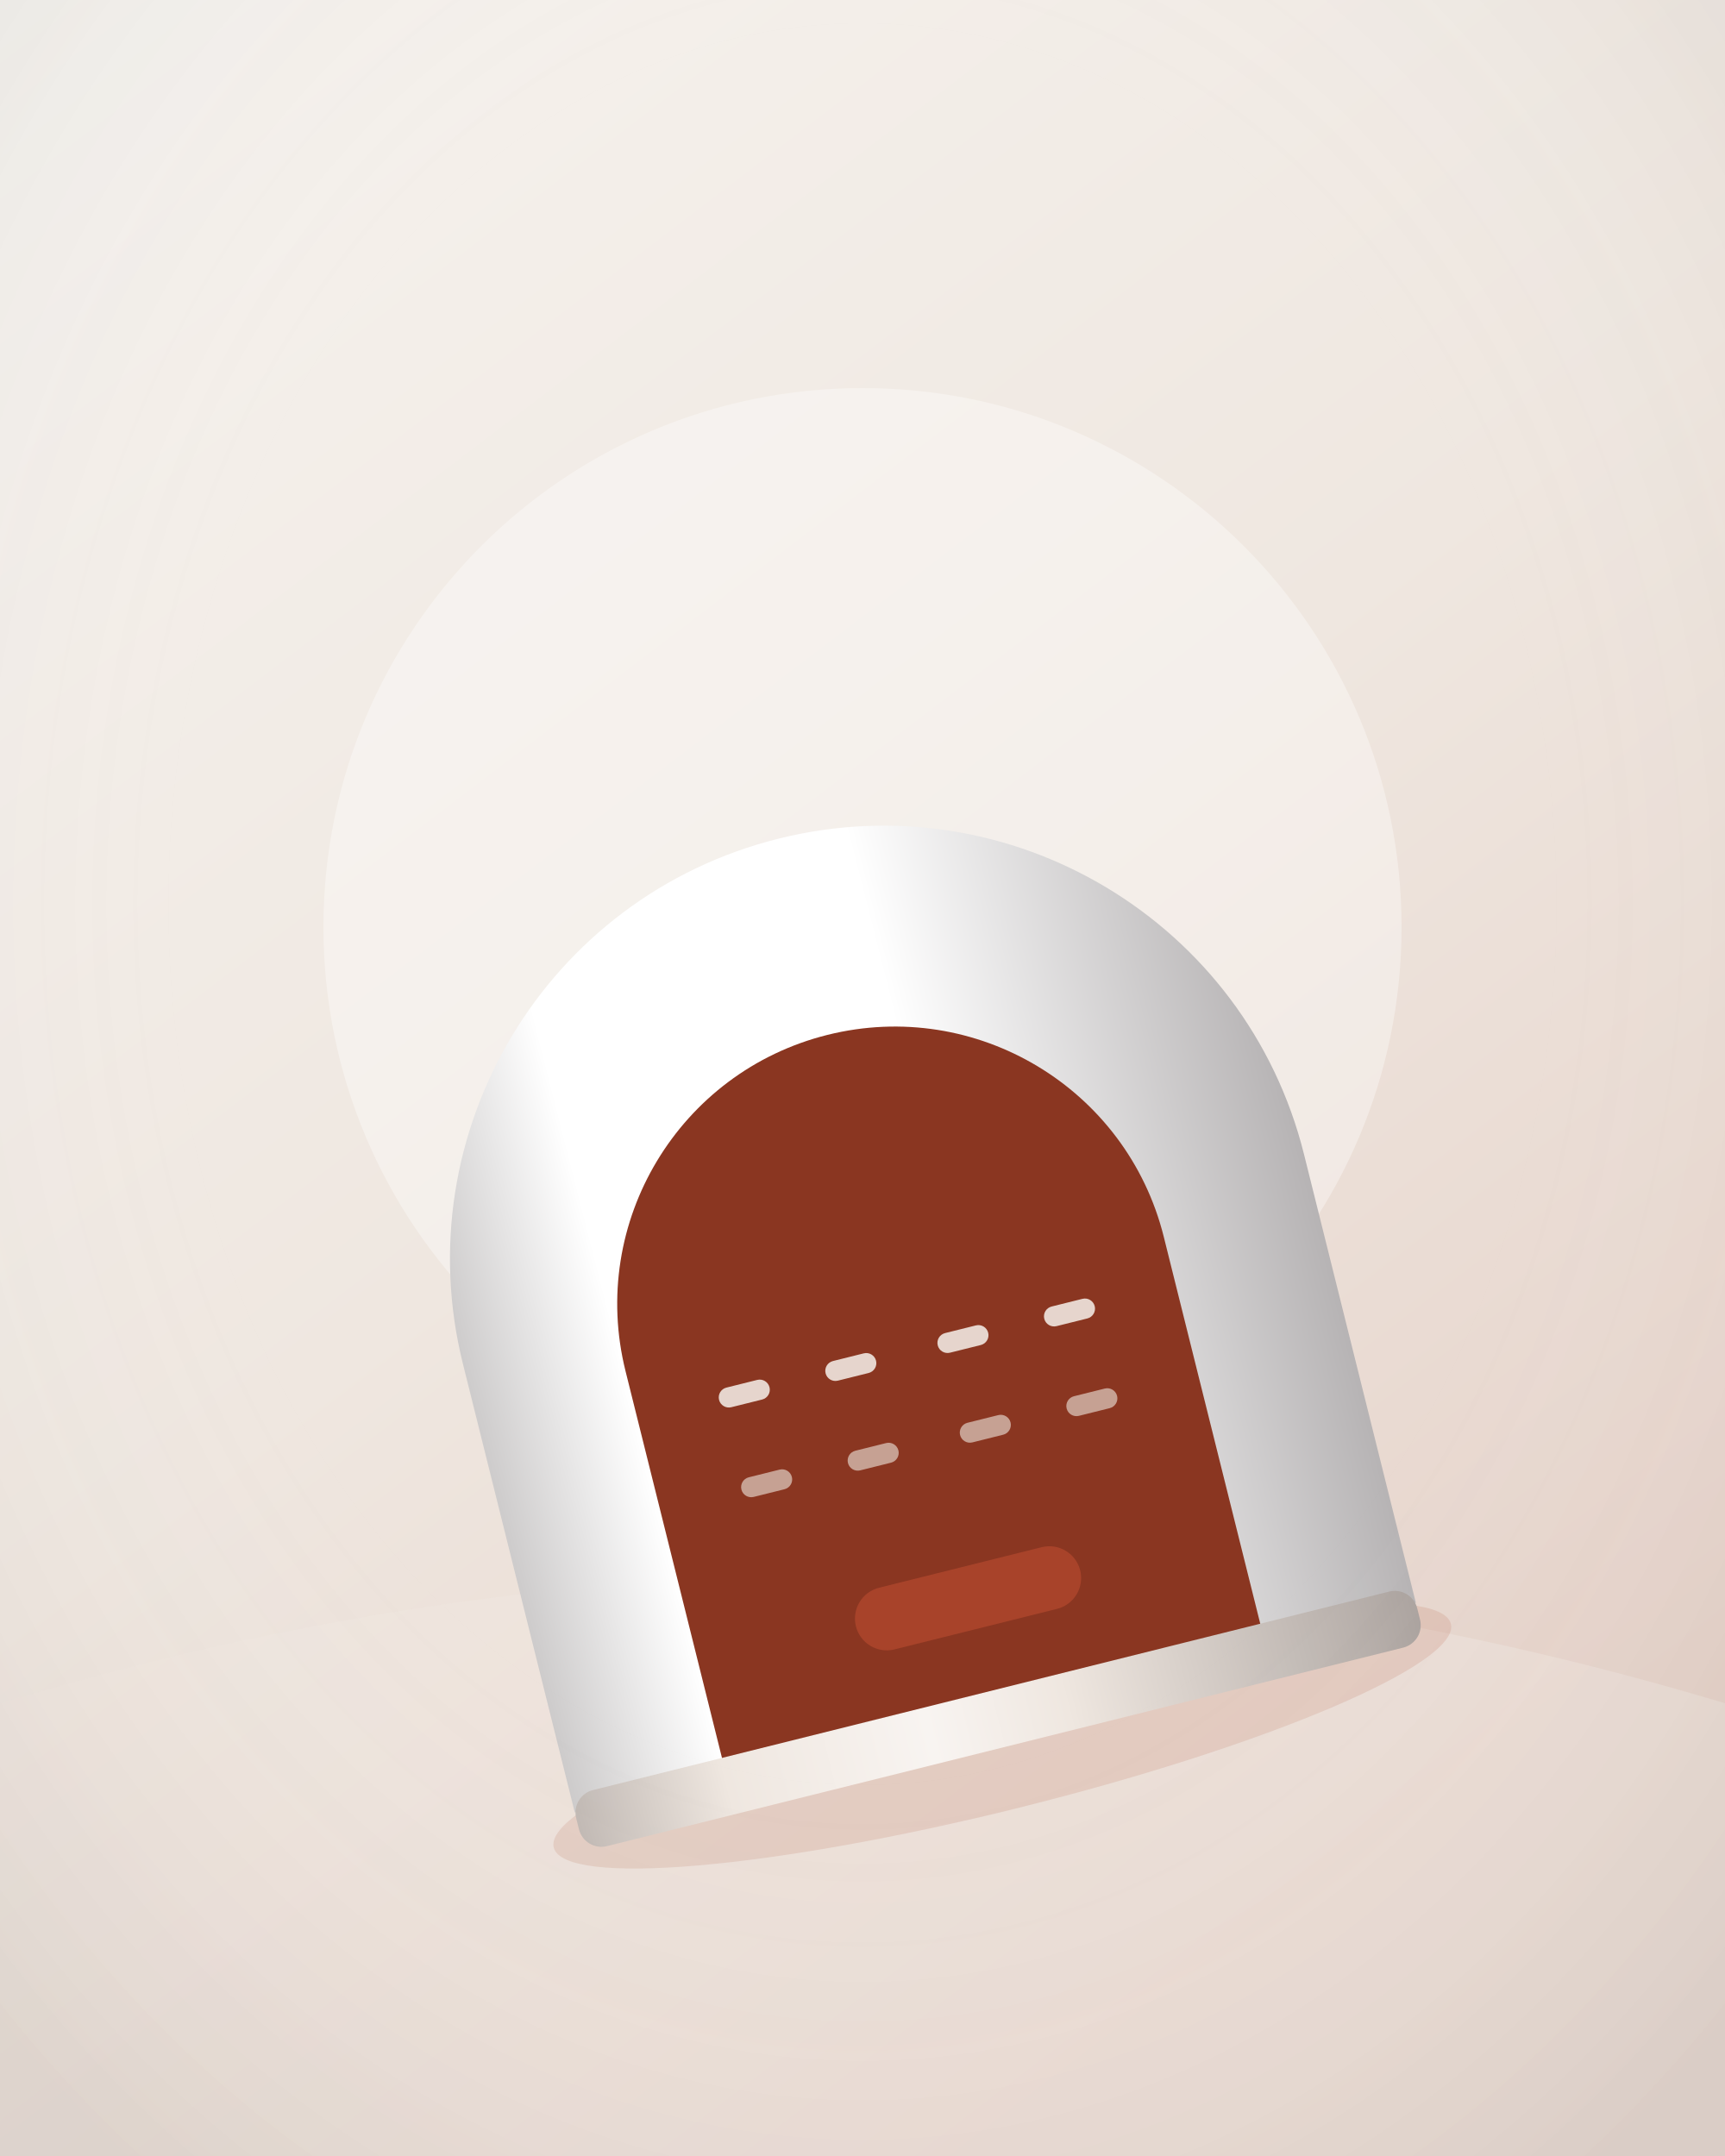
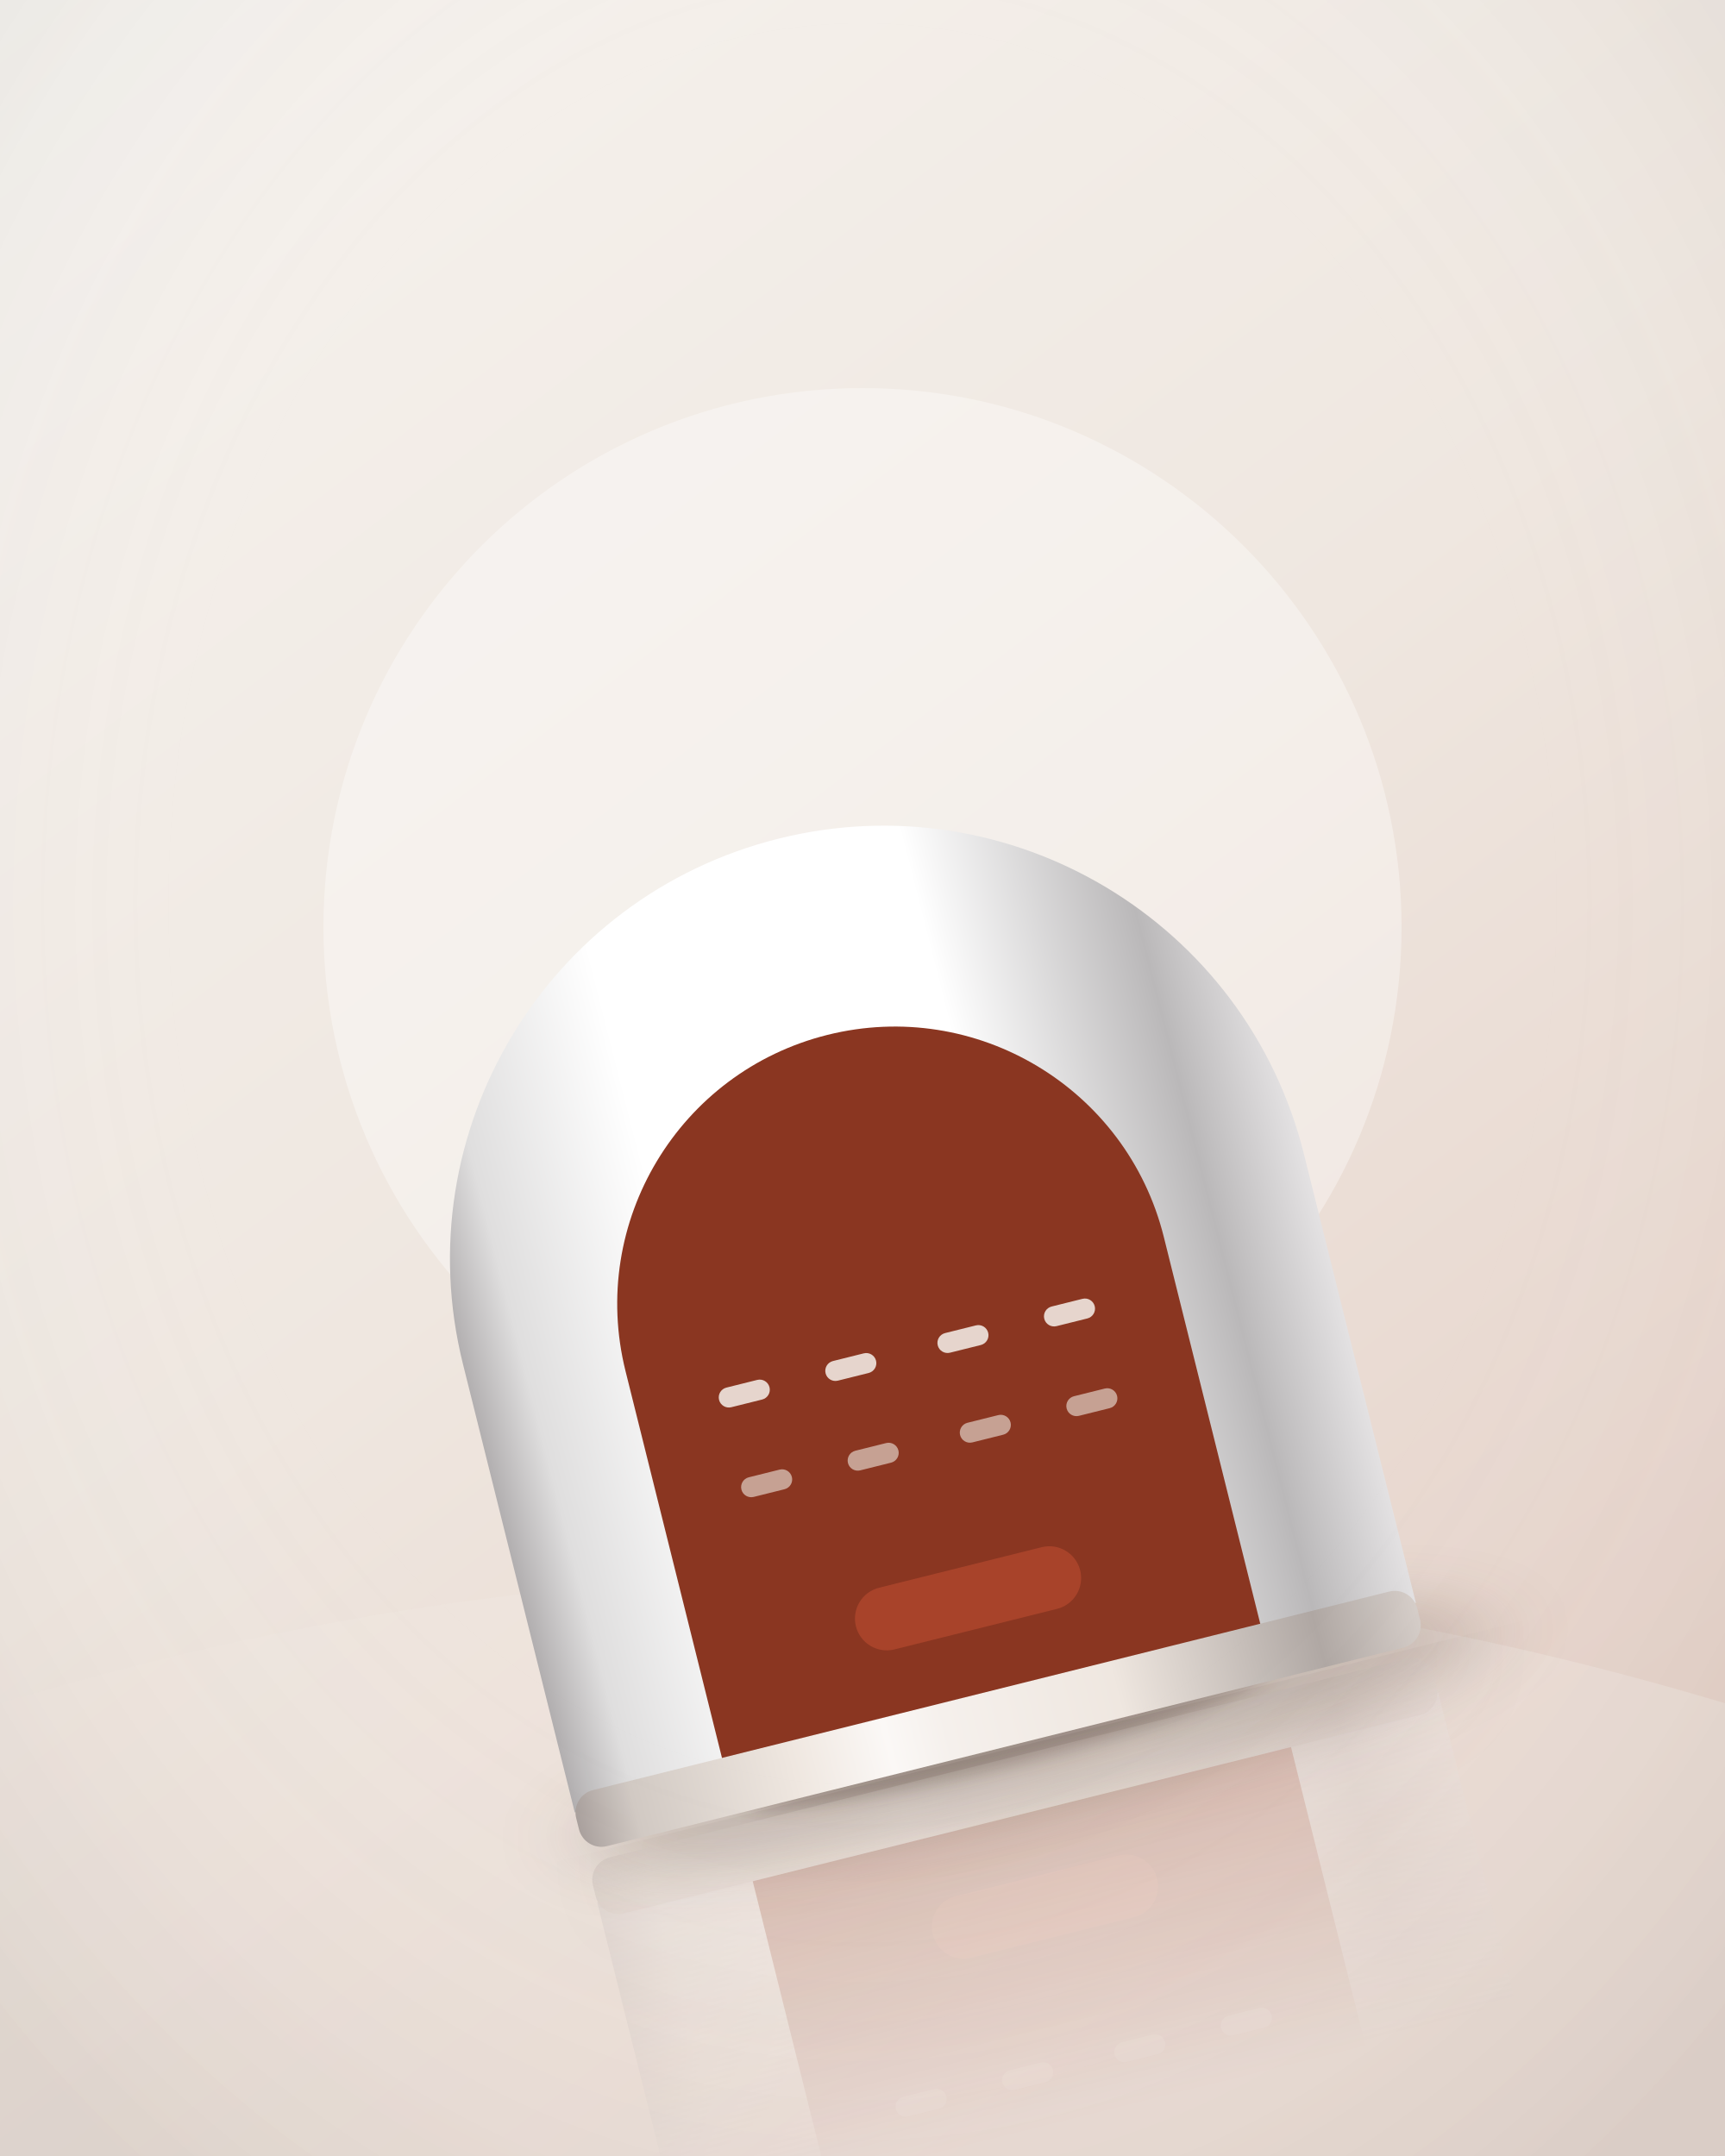
<svg xmlns="http://www.w3.org/2000/svg" viewBox="0 0 800 1000" width="800" height="1000" role="img">
  <defs>
    <linearGradient id="bg23" x1="0" y1="0" x2=".6" y2="1">
      <stop offset="0" stop-color="#F6F3EF" />
      <stop offset=".55" stop-color="#EFE7E0" />
      <stop offset="1" stop-color="#e6d3ca" />
    </linearGradient>
    <radialGradient id="v24" cx=".5" cy=".42" r=".72">
      <stop offset=".55" stop-color="#fff" stop-opacity="0" />
      <stop offset="1" stop-color="#141110" stop-opacity=".07" />
    </radialGradient>
+     <filter id="blurWide" x="-60%" y="-200%" width="220%" height="500%">
+       <feGaussianBlur stdDeviation="13" />
+     </filter>
+     <filter id="blurTight" x="-60%" y="-300%" width="220%" height="700%">
+       <feGaussianBlur stdDeviation="4" />
+     </filter>
+     <linearGradient id="reflGrad" x1="0" y1="205" x2="0" y2="335" gradientUnits="userSpaceOnUse">
+       <stop offset="0" stop-color="#fff" stop-opacity=".5" />
+       <stop offset="1" stop-color="#fff" stop-opacity="0" />
+     </linearGradient>
+     <mask id="reflFade" maskUnits="userSpaceOnUse" x="-260" y="205" width="520" height="130">
+       <rect x="-260" y="205" width="520" height="130" fill="url(#reflGrad)" />
+     </mask>
    <linearGradient id="g21" x1="0" y1="0" x2="1" y2="0">
-       <stop offset="0" stop-color="#cdcbcb" />
-       <stop offset=".18" stop-color="#FFFFFF" />
-       <stop offset=".42" stop-color="#ffffff" />
-       <stop offset=".58" stop-color="#FFFFFF" />
-       <stop offset="1" stop-color="#b6b3b4" />
+       <stop offset="0" stop-color="#b1aeaf" />
+       <stop offset=".07" stop-color="#dfdede" />
+       <stop offset=".26" stop-color="#FFFFFF" />
+       <stop offset=".37" stop-color="#ffffff" />
+       <stop offset=".44" stop-color="#ffffff" />
+       <stop offset=".64" stop-color="#FFFFFF" />
+       <stop offset=".88" stop-color="#bab8b9" />
+       <stop offset="1" stop-color="#e4e2e3" />
    </linearGradient>
    <linearGradient id="g22" x1="0" y1="0" x2="1" y2="0">
-       <stop offset="0" stop-color="#c0b8b3" />
-       <stop offset=".18" stop-color="#EFE7E0" />
-       <stop offset=".42" stop-color="#f8f4f1" />
-       <stop offset=".58" stop-color="#EFE7E0" />
-       <stop offset="1" stop-color="#aba39f" />
+       <stop offset="0" stop-color="#a79e9b" />
+       <stop offset=".07" stop-color="#d1c9c3" />
+       <stop offset=".26" stop-color="#EFE7E0" />
+       <stop offset=".37" stop-color="#fbf8f6" />
+       <stop offset=".44" stop-color="#f5f0ec" />
+       <stop offset=".64" stop-color="#EFE7E0" />
+       <stop offset=".88" stop-color="#afa7a3" />
+       <stop offset="1" stop-color="#d5cdc8" />
    </linearGradient>
  </defs>
  <rect width="800" height="1000" fill="url(#bg23)" />
  <circle cx="400" cy="430" r="250" fill="#fff" opacity=".34" />
  <path d="M0 1000 L0 790 Q 400 670 800 790 L800 1000 Z" fill="#EFE7E0" opacity=".45" />
  <g transform="translate(400,545) rotate(-14) scale(1.34)">
-     <ellipse cx="0" cy="200" rx="160" ry="25.6" fill="#A8432A" opacity=".13" />
+     <g mask="url(#reflFade)" opacity=".5">
+       <g transform="translate(0,412) scale(1,-1)">
+         <ellipse cx="11.2" cy="202" rx="160" ry="25.6" fill="#4A372F" opacity=".22" filter="url(#blurWide)" />
+         <ellipse cx="0" cy="200" rx="92.8" ry="10.752" fill="#3A2A24" opacity=".3" filter="url(#blurTight)" />
+         <path d="M-150 190 L-150 30 A150 150 0 0 1 150 30 L150 190 Z" fill="url(#g21)" />
+         <path d="M-96 190 L-96 46 A96 96 0 0 1 96 46 L96 190 Z" fill="#8A3621" />
+         <rect x="-67" y="60" width="18" height="7" rx="3.5" fill="#EFE7E0" opacity=".9" />
+         <rect x="-29" y="60" width="18" height="7" rx="3.5" fill="#EFE7E0" opacity=".9" />
+         <rect x="11" y="60" width="18" height="7" rx="3.5" fill="#EFE7E0" opacity=".9" />
+         <rect x="49" y="60" width="18" height="7" rx="3.5" fill="#EFE7E0" opacity=".9" />
+         <rect x="-67" y="92" width="18" height="7" rx="3.5" fill="#EFE7E0" opacity=".6" />
+         <rect x="-29" y="92" width="18" height="7" rx="3.5" fill="#EFE7E0" opacity=".6" />
+         <rect x="11" y="92" width="18" height="7" rx="3.5" fill="#EFE7E0" opacity=".6" />
+         <rect x="49" y="92" width="18" height="7" rx="3.5" fill="#EFE7E0" opacity=".6" />
+         <rect x="-150" y="184" width="300" height="20" rx="8" fill="url(#g22)" />
+         <rect x="-40" y="140" width="80" height="22" rx="11" fill="#A8432A" />
+       </g>
+     </g>
+     <ellipse cx="11.2" cy="202" rx="160" ry="25.6" fill="#4A372F" opacity=".22" filter="url(#blurWide)" />
+     <ellipse cx="0" cy="200" rx="92.8" ry="10.752" fill="#3A2A24" opacity=".3" filter="url(#blurTight)" />
    <path d="M-150 190 L-150 30 A150 150 0 0 1 150 30 L150 190 Z" fill="url(#g21)" />
    <path d="M-96 190 L-96 46 A96 96 0 0 1 96 46 L96 190 Z" fill="#8A3621" />
    <rect x="-67" y="60" width="18" height="7" rx="3.5" fill="#EFE7E0" opacity=".9" />
    <rect x="-29" y="60" width="18" height="7" rx="3.5" fill="#EFE7E0" opacity=".9" />
    <rect x="11" y="60" width="18" height="7" rx="3.5" fill="#EFE7E0" opacity=".9" />
    <rect x="49" y="60" width="18" height="7" rx="3.5" fill="#EFE7E0" opacity=".9" />
    <rect x="-67" y="92" width="18" height="7" rx="3.5" fill="#EFE7E0" opacity=".6" />
    <rect x="-29" y="92" width="18" height="7" rx="3.5" fill="#EFE7E0" opacity=".6" />
    <rect x="11" y="92" width="18" height="7" rx="3.5" fill="#EFE7E0" opacity=".6" />
    <rect x="49" y="92" width="18" height="7" rx="3.5" fill="#EFE7E0" opacity=".6" />
    <rect x="-150" y="184" width="300" height="20" rx="8" fill="url(#g22)" />
    <rect x="-40" y="140" width="80" height="22" rx="11" fill="#A8432A" />
  </g>
  <rect width="800" height="1000" fill="url(#v24)" />
</svg>
